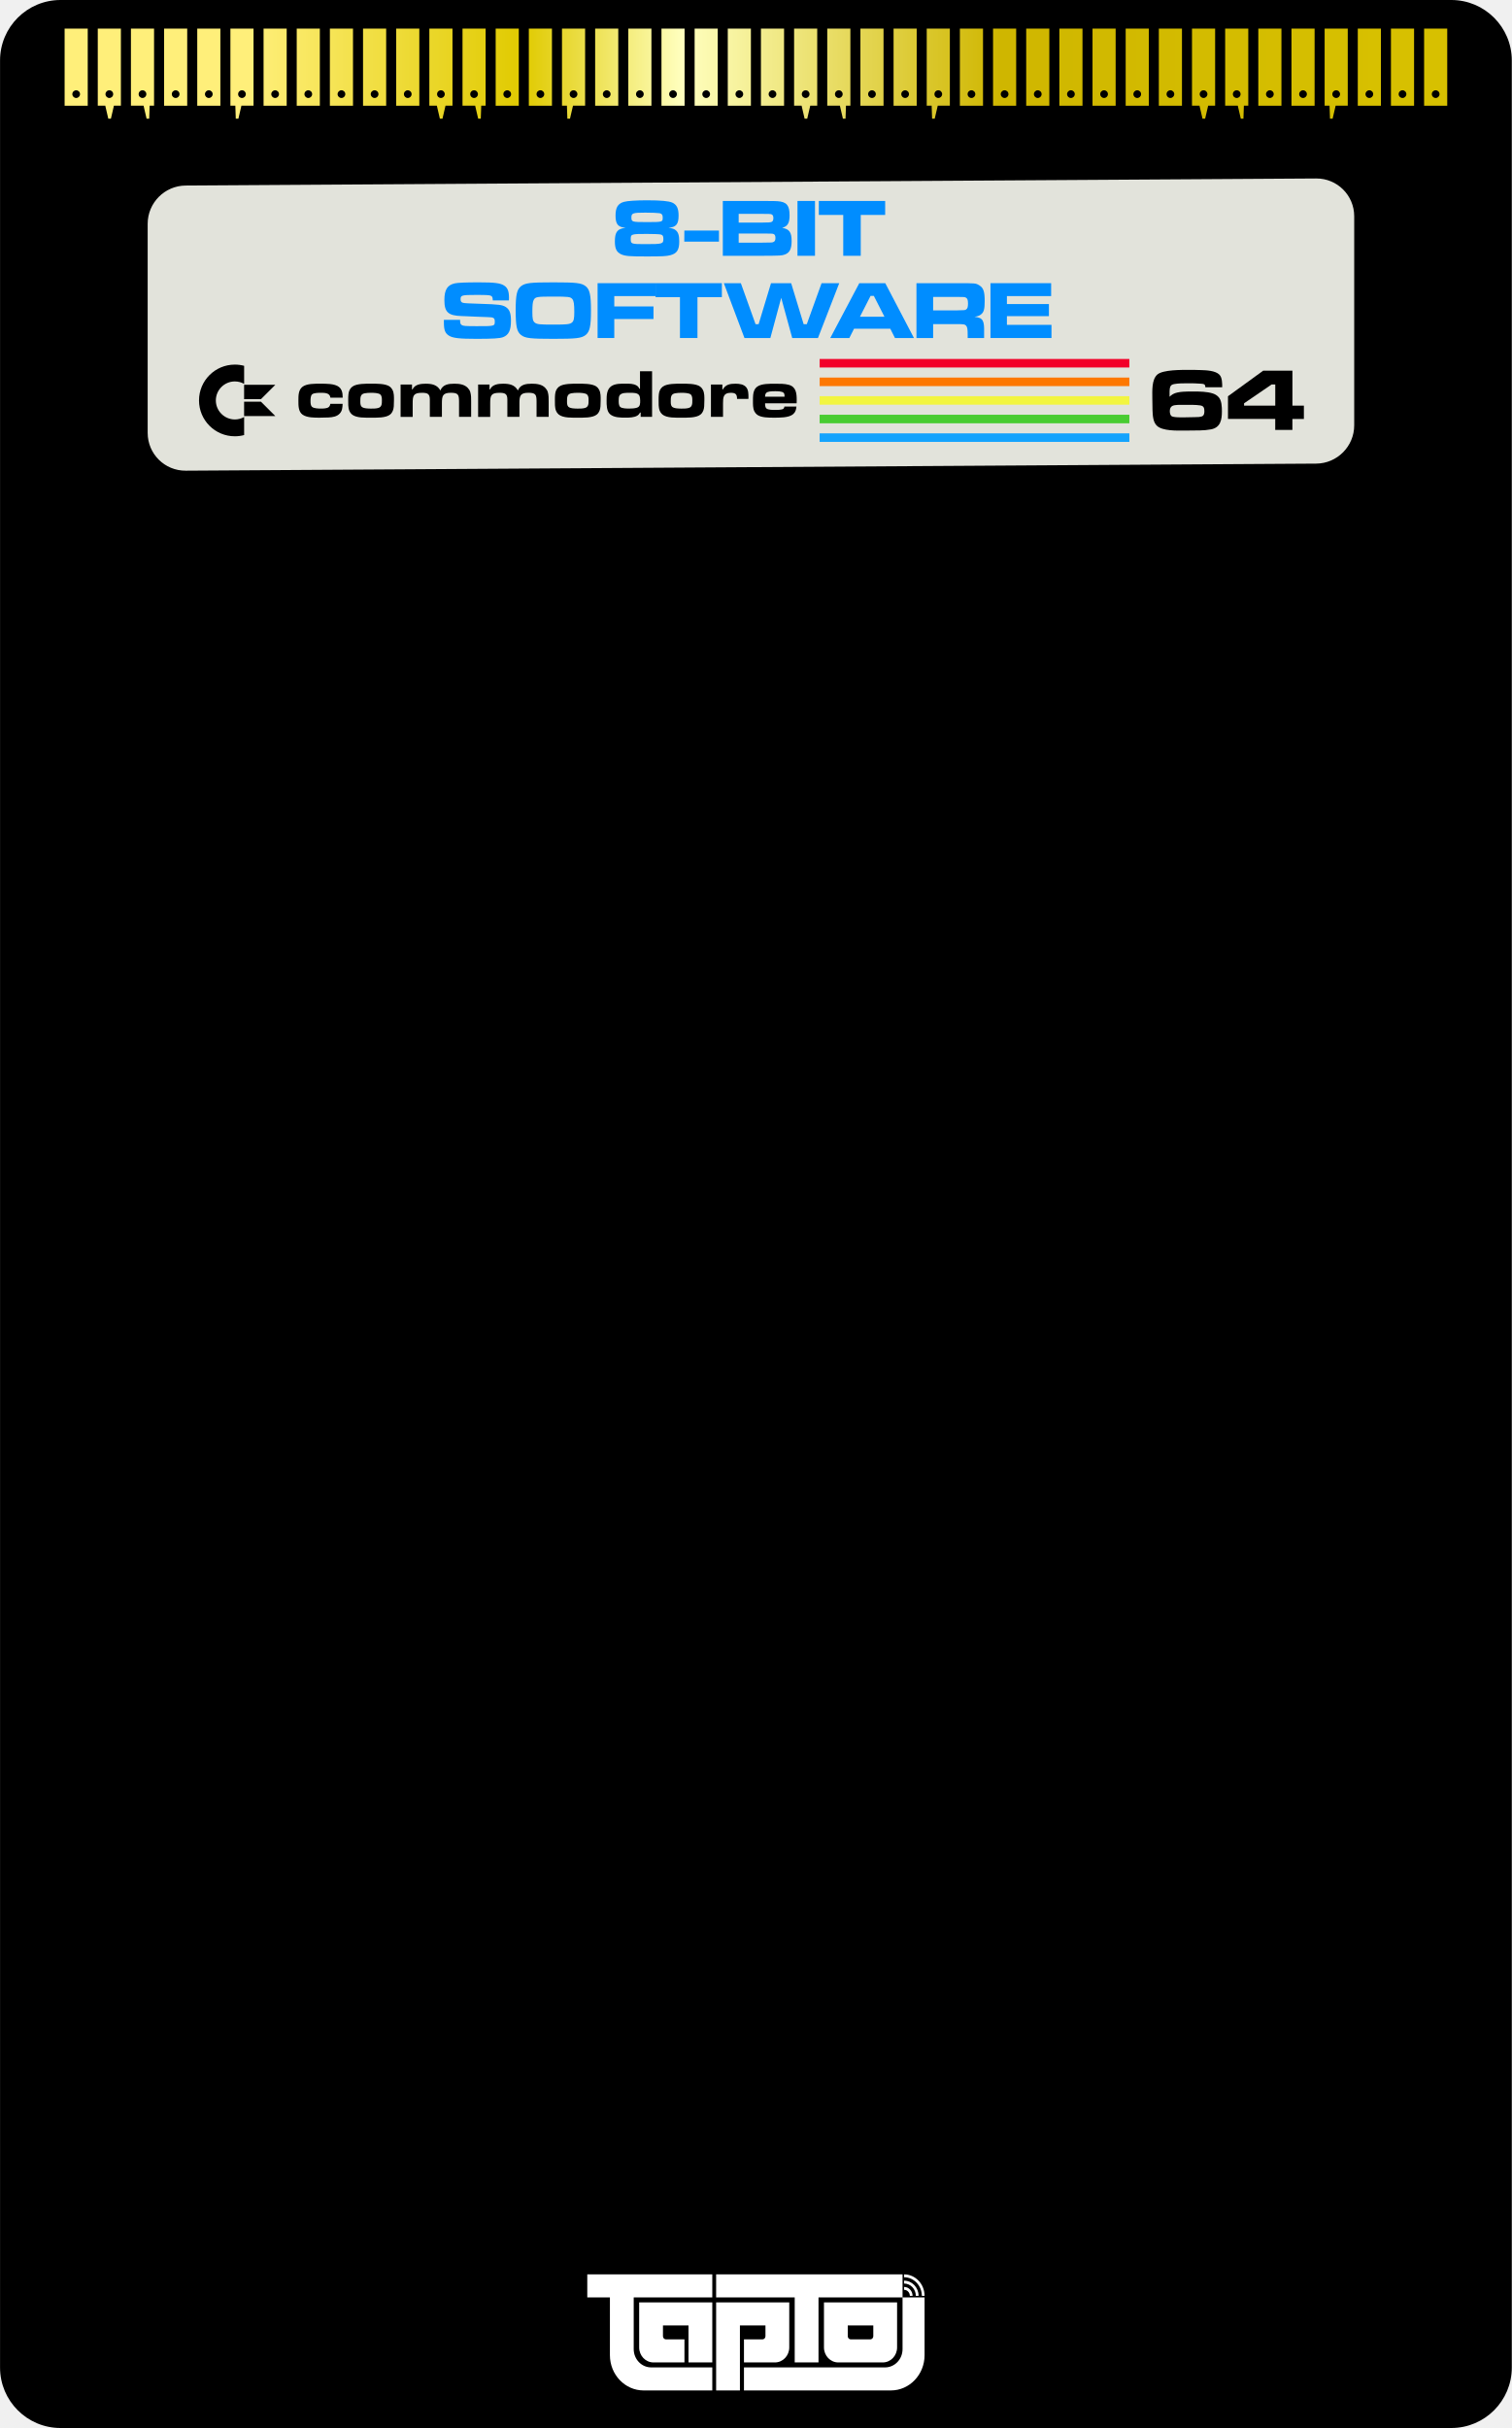
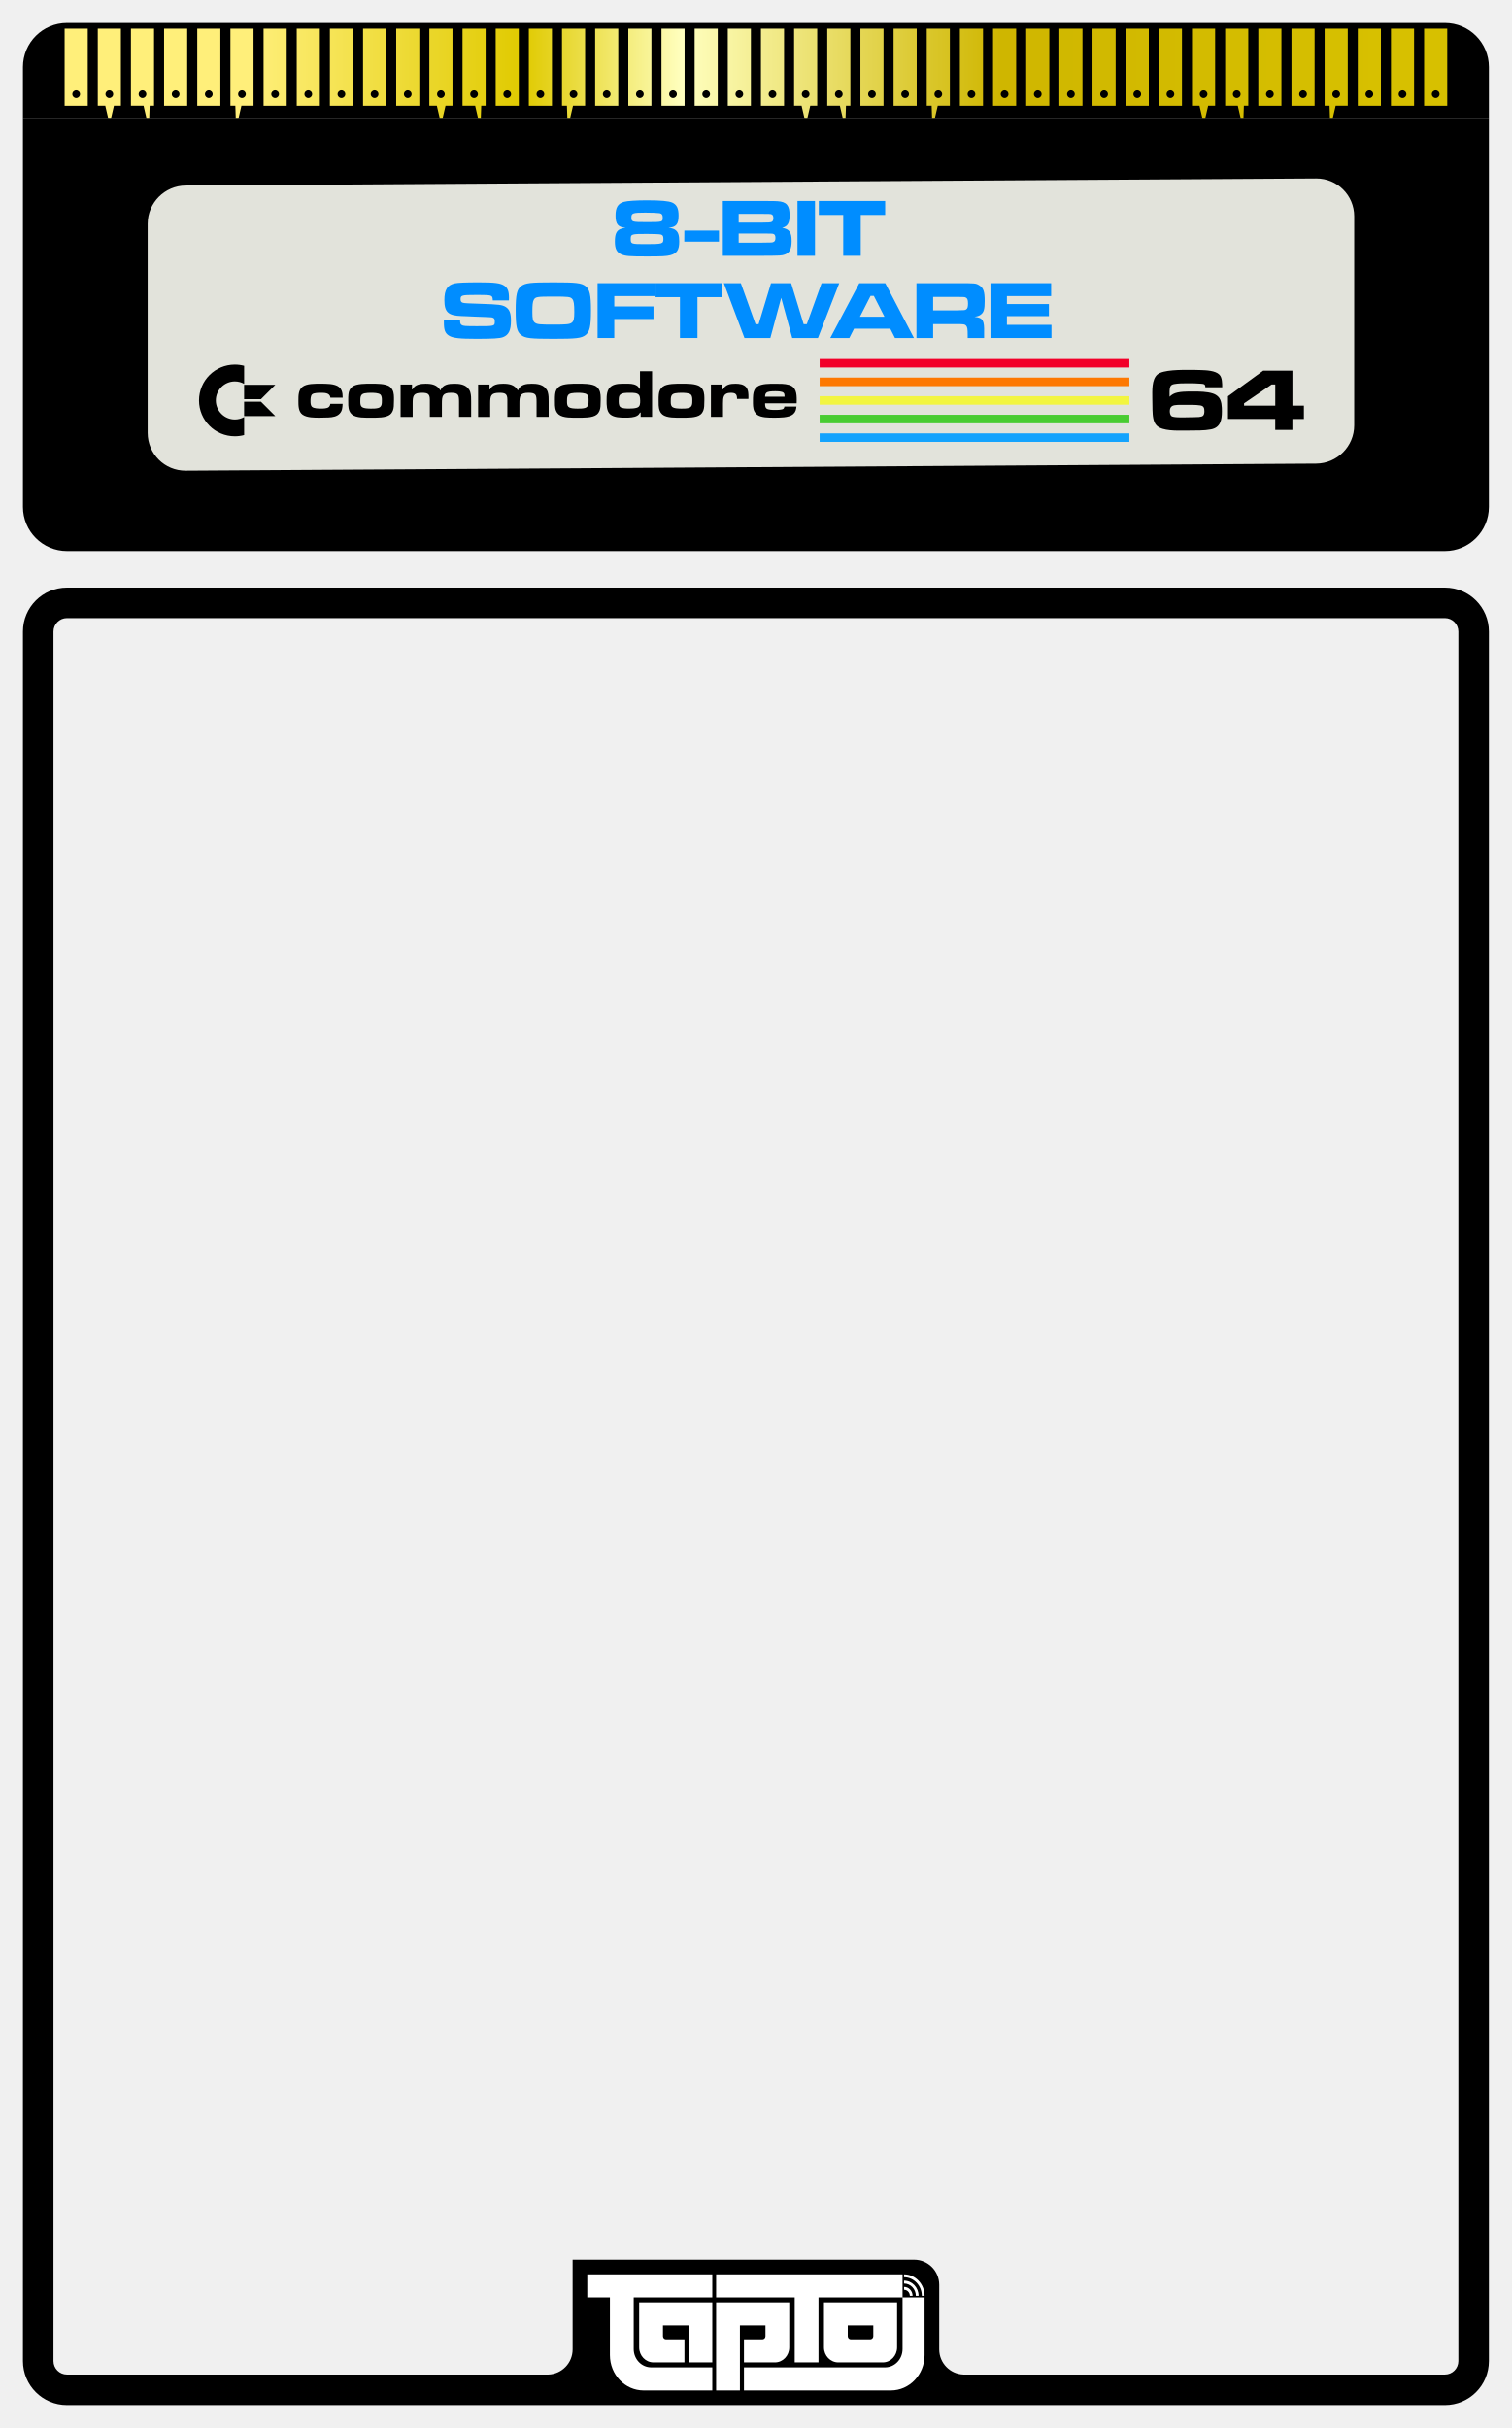
<svg xmlns="http://www.w3.org/2000/svg" width="619" height="994" viewBox="0 0 198.048 318.048" version="1.1" xml:space="preserve" style="clip-rule:evenodd;fill-rule:evenodd;stroke-linejoin:round;stroke-miterlimit:2" id="svg10">
  <g id="Background" transform="scale(0.32)" style="display:inline">
-     <path id="Sticker-Rounded" d="m 618.9,24.756 v 944.388 c 0,13.663 -11.093,24.756 -24.756,24.756 H 24.756 C 11.093,993.9 0,982.807 0,969.144 V 24.756 C 0,11.093 11.093,0 24.756,0 H 594.144 C 607.807,0 618.9,11.093 618.9,24.756 Z" />
+     <path id="Sticker-Rounded" d="m 618.9,24.756 v 944.388 c 0,13.663 -11.093,24.756 -24.756,24.756 H 24.756 C 11.093,993.9 0,982.807 0,969.144 V 24.756 C 0,11.093 11.093,0 24.756,0 H 594.144 C 607.807,0 618.9,11.093 618.9,24.756 Z" style="fill-opacity:0" />
  </g>
  <g id="Card-Frame" transform="scale(0.32)">
    <g id="Artwork-Area">
      <path d="m 609.525,258.529 v 707.992 c 0,9.936 -8.068,18.004 -18.004,18.004 H 27.379 c -9.936,0 -18.004,-8.068 -18.004,-18.004 V 258.529 c 0,-9.936 8.068,-18.004 18.004,-18.004 h 564.142 c 9.936,0 18.004,8.068 18.004,18.004 z M 394.418,972.025 h 197.103 c 3.038,0 5.504,-2.466 5.504,-5.504 V 258.529 c 0,-3.038 -2.466,-5.504 -5.504,-5.504 H 27.379 c -3.038,0 -5.504,2.466 -5.504,5.504 v 707.992 c 0,3.038 2.466,5.504 5.504,5.504 h 197.103 c 5.51,-0.187 9.926,-4.719 9.926,-10.274 v -36.737 h 139.803 c 5.674,0 10.281,4.607 10.281,10.281 v 26.456 c 0,5.555 4.416,10.087 9.926,10.274 z" id="path1" />
      <path id="TapTo-Logo---Bottom" d="m 369.478,940.449 h -34.407 v 26.612 h -9.741 v -26.612 h -32.172 v -9.435 h 76.32 z m 0,0 h 9.014 v 23.638 c 0,7.974 -6.176,14.438 -13.794,14.438 h -60.142 v -9.434 h 57.774 c 3.948,0 7.148,-3.35 7.148,-7.484 z m 0.616,-3.121 v -1.175 c 1.924,0 3.489,1.638 3.489,3.652 h -1.123 c 0,-1.366 -1.062,-2.477 -2.366,-2.477 z m 4.82,2.478 c 0,-2.783 -2.162,-5.047 -4.82,-5.047 v -1.176 c 3.277,0 5.943,2.792 5.943,6.223 z m 2.455,0 c 0,-4.199 -3.264,-7.616 -7.275,-7.616 v -1.176 c 4.63,0 8.398,3.944 8.398,8.792 z m -85.78,0.643 h -32.172 v 21.159 c 0,4.133 3.2,7.483 7.149,7.483 h 25.023 v 9.434 h -28.121 c -7.617,0 -13.793,-6.464 -13.793,-14.438 v -23.638 h -9.267 v -9.435 h 51.181 z m -29.937,2.03 h 29.937 v 24.582 h -9.741 v -15.147 h -10.455 v 4.407 c 0,0.721 0.558,1.305 1.247,1.305 h 7.551 v 9.435 h -12.676 c -3.238,0 -5.863,-2.748 -5.863,-6.138 z m 31.506,0 h 29.937 v 18.444 c 0,3.39 -2.625,6.138 -5.863,6.138 h -12.676 v -9.435 h 7.55 c 0.689,0 1.248,-0.584 1.248,-1.305 v -4.407 H 302.9 v 26.611 h -9.742 z m 74.085,0 v 18.444 c 0,3.39 -2.625,6.138 -5.863,6.138 h -18.21 c -3.238,0 -5.864,-2.748 -5.864,-6.138 v -18.444 z m -9.741,9.435 h -10.454 v 4.407 c 0,0.721 0.558,1.305 1.247,1.305 h 7.96 c 0.689,0 1.247,-0.584 1.247,-1.305 z" style="fill:#ffffff" />
    </g>
    <g id="Card-Top">
      <path id="Header-Background" d="m 609.525,48.574 v 158.932 c 0,9.958 -8.084,18.042 -18.041,18.042 H 27.416 c -9.957,0 -18.041,-8.084 -18.041,-18.042 V 48.574 Z" style="fill:#000000" />
      <path id="Pins-Background" d="M 9.375,48.574 V 27.416 c 0,-9.957 8.084,-18.041 18.041,-18.041 h 564.068 c 9.957,0 18.041,8.084 18.041,18.041 v 21.158 z" />
      <path id="Pins" d="M 35.903,11.708 V 43.269 H 26.434 V 11.708 Z m -4.735,25.247 c -0.87,0 -1.577,0.707 -1.577,1.58 0,0.87 0.707,1.577 1.577,1.577 0.871,0 1.578,-0.707 1.578,-1.577 0,-0.873 -0.707,-1.58 -1.578,-1.58 z M 171.65,11.708 v 31.561 h -9.469 V 11.708 Z m -4.735,25.247 c -0.87,0 -1.577,0.707 -1.577,1.58 0,0.87 0.707,1.577 1.577,1.577 0.871,0 1.578,-0.707 1.578,-1.577 0,-0.873 -0.707,-1.58 -1.578,-1.58 z M 483.869,11.708 v 31.561 h -9.47 V 11.708 Z m -4.736,25.247 c -0.87,0 -1.577,0.707 -1.577,1.58 0,0.87 0.707,1.577 1.577,1.577 0.871,0 1.579,-0.707 1.579,-1.577 0,-0.873 -0.708,-1.58 -1.579,-1.58 z M 320.972,11.708 v 31.561 h -9.469 V 11.708 Z m -4.735,25.247 c -0.87,0 -1.578,0.707 -1.578,1.58 0,0.87 0.708,1.577 1.578,1.577 0.871,0 1.578,-0.707 1.578,-1.577 0,-0.873 -0.707,-1.58 -1.578,-1.58 z M 76.627,11.708 V 43.269 H 67.158 V 11.708 Z m -4.735,25.247 c -0.87,0 -1.577,0.707 -1.577,1.58 0,0.87 0.707,1.577 1.577,1.577 0.871,0 1.578,-0.707 1.578,-1.577 0,-0.873 -0.707,-1.58 -1.578,-1.58 z M 212.374,11.708 v 31.561 h -9.469 V 11.708 Z m -4.735,25.247 c -0.87,0 -1.577,0.707 -1.577,1.58 0,0.87 0.707,1.577 1.577,1.577 0.871,0 1.579,-0.707 1.579,-1.577 0,-0.873 -0.708,-1.58 -1.579,-1.58 z M 524.593,11.708 v 31.561 h -9.47 V 11.708 Z m -4.736,25.247 c -0.869,0 -1.577,0.707 -1.577,1.58 0,0.87 0.708,1.577 1.577,1.577 0.872,0 1.579,-0.707 1.579,-1.577 0,-0.873 -0.707,-1.58 -1.579,-1.58 z M 361.696,11.708 v 31.561 h -9.469 V 11.708 Z m -4.735,25.247 c -0.87,0 -1.577,0.707 -1.577,1.58 0,0.87 0.707,1.577 1.577,1.577 0.871,0 1.578,-0.707 1.578,-1.577 0,-0.873 -0.707,-1.58 -1.578,-1.58 z M 117.351,11.708 v 31.561 h -9.469 V 11.708 Z m -4.735,25.247 c -0.87,0 -1.577,0.707 -1.577,1.58 0,0.87 0.707,1.577 1.577,1.577 0.871,0 1.579,-0.707 1.579,-1.577 0,-0.873 -0.708,-1.58 -1.579,-1.58 z M 253.099,11.708 v 31.561 h -9.47 V 11.708 Z m -4.736,25.247 c -0.87,0 -1.577,0.707 -1.577,1.58 0,0.87 0.707,1.577 1.577,1.577 0.871,0 1.579,-0.707 1.579,-1.577 0,-0.873 -0.708,-1.58 -1.579,-1.58 z M 565.317,11.708 v 31.561 h -9.47 V 11.708 Z m -4.735,25.247 c -0.87,0 -1.578,0.707 -1.578,1.58 0,0.87 0.708,1.577 1.578,1.577 0.871,0 1.578,-0.707 1.578,-1.577 0,-0.873 -0.707,-1.58 -1.578,-1.58 z M 402.42,11.708 v 31.561 h -9.469 V 11.708 Z m -4.735,25.247 c -0.87,0 -1.577,0.707 -1.577,1.58 0,0.87 0.707,1.577 1.577,1.577 0.871,0 1.578,-0.707 1.578,-1.577 0,-0.873 -0.707,-1.58 -1.578,-1.58 z M 144.501,11.708 v 31.561 h -9.47 V 11.708 Z m -4.736,25.247 c -0.869,0 -1.577,0.707 -1.577,1.58 0,0.87 0.708,1.577 1.577,1.577 0.872,0 1.579,-0.707 1.579,-1.577 0,-0.873 -0.707,-1.58 -1.579,-1.58 z M 456.719,11.708 V 43.269 H 447.25 V 11.708 Z m -4.735,25.247 c -0.87,0 -1.577,0.707 -1.577,1.58 0,0.87 0.707,1.577 1.577,1.577 0.871,0 1.578,-0.707 1.578,-1.577 0,-0.873 -0.707,-1.58 -1.578,-1.58 z M 280.248,11.708 v 31.561 h -9.47 V 11.708 Z m -4.735,25.247 c -0.87,0 -1.578,0.707 -1.578,1.58 0,0.87 0.708,1.577 1.578,1.577 0.871,0 1.578,-0.707 1.578,-1.577 0,-0.873 -0.707,-1.58 -1.578,-1.58 z M 592.466,11.708 v 31.561 h -9.469 V 11.708 Z m -4.735,25.247 c -0.87,0 -1.577,0.707 -1.577,1.58 0,0.87 0.707,1.577 1.577,1.577 0.871,0 1.578,-0.707 1.578,-1.577 0,-0.873 -0.707,-1.58 -1.578,-1.58 z M 429.57,11.708 V 43.269 H 420.1 V 11.708 Z m -4.736,25.247 c -0.869,0 -1.577,0.707 -1.577,1.58 0,0.87 0.708,1.577 1.577,1.577 0.872,0 1.579,-0.707 1.579,-1.577 0,-0.873 -0.707,-1.58 -1.579,-1.58 z M 90.202,11.708 v 31.561 h -9.47 V 11.708 Z m -4.735,25.247 c -0.87,0 -1.578,0.707 -1.578,1.58 0,0.87 0.708,1.577 1.578,1.577 0.871,0 1.578,-0.707 1.578,-1.577 0,-0.873 -0.707,-1.58 -1.578,-1.58 z M 225.949,11.708 V 43.269 H 216.48 V 11.708 Z m -4.735,25.247 c -0.87,0 -1.577,0.707 -1.577,1.58 0,0.87 0.707,1.577 1.577,1.577 0.871,0 1.578,-0.707 1.578,-1.577 0,-0.873 -0.707,-1.58 -1.578,-1.58 z M 538.168,11.708 v 31.561 h -9.47 V 11.708 Z m -4.736,25.247 c -0.87,0 -1.577,0.707 -1.577,1.58 0,0.87 0.707,1.577 1.577,1.577 0.871,0 1.579,-0.707 1.579,-1.577 0,-0.873 -0.708,-1.58 -1.579,-1.58 z M 375.271,11.708 v 31.561 h -9.47 V 11.708 Z m -4.735,25.247 c -0.87,0 -1.578,0.707 -1.578,1.58 0,0.87 0.708,1.577 1.578,1.577 0.871,0 1.578,-0.707 1.578,-1.577 0,-0.873 -0.707,-1.58 -1.578,-1.58 z M 130.926,11.708 v 31.561 h -9.469 V 11.708 Z m -4.735,25.247 c -0.87,0 -1.577,0.707 -1.577,1.58 0,0.87 0.707,1.577 1.577,1.577 0.871,0 1.578,-0.707 1.578,-1.577 0,-0.873 -0.707,-1.58 -1.578,-1.58 z M 266.673,11.708 v 31.561 h -9.469 V 11.708 Z m -4.735,25.247 c -0.87,0 -1.577,0.707 -1.577,1.58 0,0.87 0.707,1.577 1.577,1.577 0.871,0 1.578,-0.707 1.578,-1.577 0,-0.873 -0.707,-1.58 -1.578,-1.58 z M 578.892,11.708 v 31.561 h -9.47 V 11.708 Z m -4.736,25.247 c -0.87,0 -1.577,0.707 -1.577,1.58 0,0.87 0.707,1.577 1.577,1.577 0.871,0 1.579,-0.707 1.579,-1.577 0,-0.873 -0.708,-1.58 -1.579,-1.58 z M 415.995,11.708 v 31.561 h -9.469 V 11.708 Z m -4.735,25.247 c -0.87,0 -1.578,0.707 -1.578,1.58 0,0.87 0.708,1.577 1.578,1.577 0.871,0 1.578,-0.707 1.578,-1.577 0,-0.873 -0.707,-1.58 -1.578,-1.58 z M 158.076,11.708 v 31.561 h -9.47 V 11.708 Z m -4.736,25.247 c -0.87,0 -1.577,0.707 -1.577,1.58 0,0.87 0.707,1.577 1.577,1.577 0.871,0 1.579,-0.707 1.579,-1.577 0,-0.873 -0.708,-1.58 -1.579,-1.58 z M 470.294,11.708 v 31.561 h -9.47 V 11.708 Z m -4.735,25.247 c -0.87,0 -1.578,0.707 -1.578,1.58 0,0.87 0.708,1.577 1.578,1.577 0.871,0 1.578,-0.707 1.578,-1.577 0,-0.873 -0.707,-1.58 -1.578,-1.58 z M 307.397,11.708 v 31.561 h -9.469 V 11.708 Z m -4.735,25.247 c -0.87,0 -1.577,0.707 -1.577,1.58 0,0.87 0.707,1.577 1.577,1.577 0.871,0 1.579,-0.707 1.579,-1.577 0,-0.873 -0.708,-1.58 -1.579,-1.58 z m -8.839,-25.247 v 31.561 h -9.47 V 11.708 Z m -4.736,25.247 c -0.87,0 -1.577,0.707 -1.577,1.58 0,0.87 0.707,1.577 1.577,1.577 0.871,0 1.579,-0.707 1.579,-1.577 0,-0.873 -0.708,-1.58 -1.579,-1.58 z M 443.145,11.708 v 31.561 h -9.47 V 11.708 Z m -4.736,25.247 c -0.87,0 -1.577,0.707 -1.577,1.58 0,0.87 0.707,1.577 1.577,1.577 0.871,0 1.579,-0.707 1.579,-1.577 0,-0.873 -0.708,-1.58 -1.579,-1.58 z m -395.33,6.313 h -3.07 v -31.56 h 9.469 v 31.56 H 46.62 l -1.233,5.306 h -1.075 z m 1.664,-6.312 c -0.871,0 -1.578,0.707 -1.578,1.578 0,0.871 0.707,1.578 1.578,1.578 0.871,0 1.578,-0.707 1.578,-1.578 0,-0.871 -0.707,-1.578 -1.578,-1.578 z m 134.083,6.312 h -3.07 v -31.56 h 9.469 v 31.56 h -2.858 l -1.233,5.306 h -1.075 z m 1.664,-6.312 c -0.871,0 -1.578,0.707 -1.578,1.578 0,0.871 0.707,1.578 1.578,1.578 0.871,0 1.578,-0.707 1.578,-1.578 0,-0.871 -0.707,-1.578 -1.578,-1.578 z m 310.554,6.312 h -3.07 v -31.56 h 9.469 v 31.56 h -2.857 l -1.233,5.306 h -1.076 z m 1.665,-6.312 c -0.872,0 -1.579,0.707 -1.579,1.578 0,0.871 0.707,1.578 1.579,1.578 0.871,0 1.578,-0.707 1.578,-1.578 0,-0.871 -0.707,-1.578 -1.578,-1.578 z m -164.561,6.312 h -3.07 v -31.56 h 9.469 v 31.56 h -2.858 l -1.233,5.306 h -1.075 z m 1.664,-6.312 c -0.871,0 -1.578,0.707 -1.578,1.578 0,0.871 0.707,1.578 1.578,1.578 0.871,0 1.578,-0.707 1.578,-1.578 0,-0.871 -0.707,-1.578 -1.578,-1.578 z M 96.325,43.268 h -2.018 v -31.56 h 9.469 v 31.56 h -4.961 l -1.233,5.306 h -1.076 z m 2.717,-6.312 c -0.871,0 -1.578,0.707 -1.578,1.578 0,0.871 0.707,1.578 1.578,1.578 0.871,0 1.578,-0.707 1.578,-1.578 0,-0.871 -0.707,-1.578 -1.578,-1.578 z m 133.031,6.312 h -2.018 v -31.56 h 9.469 v 31.56 h -4.962 l -1.233,5.306 h -1.075 z m 2.716,-6.312 c -0.871,0 -1.578,0.707 -1.578,1.578 0,0.871 0.707,1.578 1.578,1.578 0.871,0 1.578,-0.707 1.578,-1.578 0,-0.871 -0.707,-1.578 -1.578,-1.578 z m 309.502,6.312 h -2.018 v -31.56 h 9.469 v 31.56 h -4.962 l -1.233,5.306 h -1.075 z m 2.716,-6.312 c -0.871,0 -1.578,0.707 -1.578,1.578 0,0.871 0.707,1.578 1.578,1.578 0.872,0 1.579,-0.707 1.579,-1.578 0,-0.871 -0.707,-1.578 -1.579,-1.578 z m -165.613,6.312 h -2.018 v -31.56 h 9.469 v 31.56 h -4.961 l -1.233,5.306 h -1.076 z m 2.717,-6.312 c -0.871,0 -1.578,0.707 -1.578,1.578 0,0.871 0.707,1.578 1.578,1.578 0.871,0 1.578,-0.707 1.578,-1.578 0,-0.871 -0.707,-1.578 -1.578,-1.578 z M 58.758,43.268 h -5.175 v -31.56 h 9.469 v 31.56 h -1.805 l -0.181,5.306 h -1.075 z m -0.44,-6.312 c -0.871,0 -1.578,0.707 -1.578,1.578 0,0.871 0.707,1.578 1.578,1.578 0.871,0 1.578,-0.707 1.578,-1.578 0,-0.871 -0.707,-1.578 -1.578,-1.578 z m 136.187,6.312 h -5.175 v -31.56 h 9.469 v 31.56 h -1.805 l -0.181,5.306 h -1.075 z m -0.44,-6.312 c -0.871,0 -1.578,0.707 -1.578,1.578 0,0.871 0.707,1.578 1.578,1.578 0.871,0 1.578,-0.707 1.578,-1.578 0,-0.871 -0.707,-1.578 -1.578,-1.578 z m 312.658,6.312 h -5.174 v -31.56 h 9.469 v 31.56 h -1.806 l -0.181,5.306 h -1.075 z m -0.44,-6.312 c -0.871,0 -1.578,0.707 -1.578,1.578 0,0.871 0.707,1.578 1.578,1.578 0.871,0 1.579,-0.707 1.579,-1.578 0,-0.871 -0.708,-1.578 -1.579,-1.578 z m -162.456,6.312 h -5.175 v -31.56 h 9.469 v 31.56 h -1.805 l -0.181,5.306 h -1.075 z m -0.44,-6.312 c -0.871,0 -1.578,0.707 -1.578,1.578 0,0.871 0.707,1.578 1.578,1.578 0.871,0 1.578,-0.707 1.578,-1.578 0,-0.871 -0.707,-1.578 -1.578,-1.578 z" style="fill:url(#_Linear1)" />
      <rect style="clip-rule:evenodd;fill:#e2e3db;fill-rule:evenodd;stroke:#000000;stroke-width:3.292;stroke-linejoin:round;stroke-miterlimit:4;stroke-dasharray:none;stroke-opacity:1" id="Top-Silver-Label" width="497.248" height="120.017" x="58.792" y="74.779" ry="17.22" transform="matrix(0.9999805,-0.00625102,0,1,0,0)" />
      <g transform="matrix(0.05869924,0,0,0.05869924,-6.326638,-7.97513)" aria-label="8-BIT SOFTWARE" style="font-style:normal;font-variant:normal;font-weight:normal;font-stretch:normal;font-size:573.333px;line-height:1;font-family:'Microgramma D Extended';-inkscape-font-specification:'Microgramma D Extended';text-align:center;letter-spacing:0px;word-spacing:0px;text-anchor:middle;clip-rule:evenodd;fill:#008dff;fill-opacity:1;fill-rule:evenodd;stroke:none;stroke-width:17.917;stroke-linejoin:round;stroke-miterlimit:2" id="8bit-Software">
        <path d="m 4470.397,1724.202 c -21.787,3.44 -30.387,5.733 -39.56,10.32 -25.227,12.613 -34.973,36.693 -34.973,85.427 0,51.027 12.613,75.68 45.293,90.013 28.667,12.04 56.187,14.333 178.88,14.333 107.787,0 134.733,-1.72 162.253,-8.6 46.44,-12.04 62.493,-37.267 62.493,-95.747 0,-44.147 -7.453,-66.507 -27.52,-80.84 -9.747,-7.453 -18.92,-10.32 -47.013,-14.907 52.747,-4.013 69.947,-24.653 69.947,-84.853 0,-49.88 -12.613,-76.253 -44.147,-90.587 -24.08,-10.893 -81.413,-16.053 -176.013,-16.053 -75.107,0 -137.027,4.013 -161.107,10.893 -41.853,12.04 -58.48,38.987 -58.48,95.747 0,60.2 17.2,80.84 69.947,84.853 z m 138.173,-105.493 c 41.853,0 87.147,1.72 99.76,4.013 14.907,2.867 21.213,11.467 21.213,29.24 0,32.68 0,32.68 -113.52,32.68 -100.333,0 -104.92,-1.147 -104.92,-32.68 0,-29.813 10.32,-33.253 97.467,-33.253 z m 11.467,148.493 c 41.28,0 87.72,1.72 95.747,4.013 13.76,3.44 18.347,10.32 18.347,29.813 0,35.547 -5.16,37.267 -124.987,37.267 -98.613,0 -102.627,-1.147 -102.627,-34.4 0,-35.547 2.867,-36.693 113.52,-36.693 z" style="font-size:573.333px;line-height:1;text-align:center;text-anchor:middle;fill:#008dff;fill-opacity:1;stroke-width:17.917" id="path4572" />
        <path d="m 4880.473,1743.695 -0.573,77.4 h 241.947 v -77.4 z" style="font-size:573.333px;line-height:1;text-align:center;text-anchor:middle;fill:#008dff;fill-opacity:1;stroke-width:17.917" id="path4574" />
        <path d="m 5148.722,1919.708 h 275.2 c 128.427,-0.573 134.733,-1.147 156.52,-8.6 33.827,-11.467 48.16,-39.56 48.16,-94.027 0,-61.347 -15.48,-83.707 -65.933,-92.307 38.413,-10.893 51.6,-33.253 51.6,-87.72 0,-69.373 -20.64,-93.453 -83.133,-98.04 -17.2,-1.147 -17.2,-1.147 -107.787,-1.72 h -274.627 z m 110.653,-231.627 v -60.773 h 163.973 c 52.747,0.573 54.467,0.573 60.773,1.72 12.04,2.867 17.2,11.467 17.2,27.52 0,13.76 -4.013,23.507 -12.613,26.947 -7.453,3.44 -24.08,4.587 -65.36,4.587 z m 0,139.893 v -63.64 h 164.547 c 67.653,0.573 67.653,0.573 73.387,1.72 13.187,2.867 18.347,10.893 18.347,28.667 0,16.053 -4.013,24.653 -13.76,28.667 -8.6,4.013 -8.6,4.013 -77.973,4.587 z" style="font-size:573.333px;line-height:1;text-align:center;text-anchor:middle;fill:#008dff;fill-opacity:1;stroke-width:17.917" id="path4576" />
        <path d="m 5669.425,1537.295 v 382.413 h 122.12 v -382.413 z" style="font-size:573.333px;line-height:1;text-align:center;text-anchor:middle;fill:#008dff;fill-opacity:1;stroke-width:17.917" id="path4578" />
        <path d="m 5818.285,1537.295 v 97.467 h 170.28 v 284.947 h 122.12 v -284.947 h 170.28 v -97.467 z" style="font-size:573.333px;line-height:1;text-align:center;text-anchor:middle;fill:#008dff;fill-opacity:1;stroke-width:17.917" id="path4580" />
        <path d="m 3203.321,2366.335 v 18.347 c 0,52.747 8.6,75.107 34.973,91.733 26.947,17.2 73.387,22.36 192.067,22.36 114.093,0 162.253,-2.867 185.187,-11.467 39.56,-14.907 55.613,-47.587 55.613,-114.093 0,-53.32 -9.747,-79.12 -36.12,-96.32 -24.653,-15.48 -49.307,-18.347 -175.44,-22.36 -80.84,-2.293 -112.373,-4.013 -122.693,-6.88 -12.04,-2.867 -17.2,-10.32 -17.2,-24.653 0,-28.093 8.027,-30.387 106.64,-30.387 82.56,0 96.893,1.147 106.64,6.88 8.6,5.16 10.32,10.32 11.467,31.533 h 112.373 c 0.573,-7.453 0.573,-15.48 0.573,-17.773 0,-45.293 -9.173,-69.373 -32.107,-84.853 -26.947,-18.347 -67.08,-23.507 -178.307,-23.507 -91.733,0 -144.48,2.293 -166.84,6.88 -52.747,11.467 -73.387,44.147 -73.387,116.96 0,84.28 26.373,108.36 120.973,111.227 l 30.96,1.147 61.92,2.867 91.733,3.44 c 37.267,0.573 45.867,6.307 45.867,29.24 0,33.827 0,33.827 -124.987,33.827 -81.987,0 -94.6,-1.147 -105.493,-8.027 -9.173,-5.733 -11.467,-13.187 -11.467,-36.12 z" style="font-size:573.333px;line-height:1;text-align:center;text-anchor:middle;fill:#008dff;fill-opacity:1;stroke-width:17.917" id="path4582" />
        <path d="m 3966.589,2104.895 c -159.96,0 -195.507,4.013 -224.747,26.373 -29.24,22.36 -37.84,61.347 -37.84,167.987 0,112.373 8.027,150.213 37.84,173.147 29.24,22.36 64.787,26.373 225.893,26.373 158.24,0 194.36,-4.013 223.6,-26.373 29.24,-22.36 37.84,-60.773 37.84,-170.853 0,-109.507 -8.6,-147.92 -37.84,-170.28 -29.24,-22.36 -64.787,-26.373 -224.747,-26.373 z m 0,99.187 c 106.64,0 119.253,1.72 132.44,17.2 10.32,12.613 13.76,34.4 13.76,91.16 0,46.44 -4.013,63.067 -17.2,73.387 -15.48,11.467 -34.4,13.76 -127.853,13.76 -96.32,0 -114.667,-1.72 -130.147,-13.76 -13.76,-10.893 -17.2,-26.373 -17.2,-73.96 0,-48.733 2.293,-70.52 9.173,-83.707 11.467,-22.36 22.36,-24.08 137.027,-24.08 z" style="font-size:573.333px;line-height:1;text-align:center;text-anchor:middle;fill:#008dff;fill-opacity:1;stroke-width:17.917" id="path4584" />
        <path d="m 4275.284,2110.628 v 382.413 h 116.387 v -132.44 h 273.48 v -87.72 h -273.48 v -72.24 h 287.813 v -90.013 z" style="font-size:573.333px;line-height:1;text-align:center;text-anchor:middle;fill:#008dff;fill-opacity:1;stroke-width:17.917" id="path4586" />
        <path d="m 4679.457,2110.628 v 97.467 h 170.28 v 284.947 h 122.12 v -284.947 h 170.28 v -97.467 z" style="font-size:573.333px;line-height:1;text-align:center;text-anchor:middle;fill:#008dff;fill-opacity:1;stroke-width:17.917" id="path4588" />
        <path d="m 5155.754,2110.628 143.907,382.413 h 180.6 l 75.68,-280.36 76.827,280.36 h 179.453 l 148.493,-382.413 h -123.267 l -103.2,286.093 h -21.787 l -87.147,-286.093 h -140.467 l -86.573,286.093 h -21.213 l -102.627,-286.093 z" style="font-size:573.333px;line-height:1;text-align:center;text-anchor:middle;fill:#008dff;fill-opacity:1;stroke-width:17.917" id="path4590" />
        <path d="m 6349.336,2493.042 h 132.44 l -200.093,-382.413 h -181.173 l -202.387,382.413 h 133.013 l 32.68,-64.787 h 252.84 z m -73.387,-148.493 h -170.853 l 73.96,-145.053 h 22.933 z" style="font-size:573.333px;line-height:1;text-align:center;text-anchor:middle;fill:#008dff;fill-opacity:1;stroke-width:17.917" id="path4592" />
        <path d="m 6499.191,2493.042 h 116.387 v -96.893 h 164.547 c 48.16,0 56.76,1.147 64.787,10.32 9.173,9.747 11.467,23.507 11.467,66.507 v 20.067 h 114.667 v -35.547 c 2.293,-88.293 -8.027,-105.493 -67.08,-112.373 22.933,-3.44 33.827,-7.453 44.72,-16.053 20.64,-15.48 26.373,-37.267 26.373,-94.027 0,-66.507 -8.6,-91.733 -37.84,-109.507 -24.653,-14.907 -24.653,-14.907 -156.52,-14.907 h -281.507 z m 116.387,-192.64 v -94.027 h 163.973 c 52.747,0.573 54.467,0.573 62.493,4.013 12.04,5.16 16.627,16.053 16.627,41.853 0,24.08 -3.44,35.547 -12.613,41.28 -8.027,5.733 -8.027,5.733 -66.507,6.88 z" style="font-size:573.333px;line-height:1;text-align:center;text-anchor:middle;fill:#008dff;fill-opacity:1;stroke-width:17.917" id="path4594" />
        <path d="m 7015.414,2110.628 v 382.413 h 425.413 v -91.733 h -310.747 v -60.773 h 292.973 v -84.28 h -292.973 v -55.613 h 308.453 v -90.013 z" style="font-size:573.333px;line-height:1;text-align:center;text-anchor:middle;fill:#008dff;fill-opacity:1;stroke-width:17.917" id="path4596" />
      </g>
      <g style="clip-rule:evenodd;fill-rule:evenodd;stroke-linejoin:round;stroke-miterlimit:2" id="Commodore-64" transform="matrix(0.1245493,0,0,0.1245493,88.79518,286.3034)">
        <g id="g1056" transform="translate(-132.9182,-1174.4)">
          <g id="g1020">
            <polygon style="clip-rule:evenodd;opacity:1;fill:#f20029;fill-rule:evenodd" id="polygon7_00000001656786455258842800000011693801996860144811_-0" class="st34" points="2114,55.5 3132,55.5 3132,83.5 2114,83.5 " />
            <polygon style="clip-rule:evenodd;opacity:1;fill:#fd7801;fill-rule:evenodd" class="st31" points="2114,116.6 3132,116.6 3132,144.7 2114,144.7 " id="polygon1013" />
            <polygon style="clip-rule:evenodd;opacity:1;fill:#f2f540;fill-rule:evenodd" class="st27" points="2114,177.8 3132,177.8 3132,205.7 2114,205.7 " id="polygon1015" />
            <polygon style="clip-rule:evenodd;opacity:1;fill:#48cc31;fill-rule:evenodd" class="st22" points="2114,238.8 3132,238.8 3132,266.9 2114,266.9 " id="polygon1017" />
            <polygon style="clip-rule:evenodd;opacity:1;fill:#14a3fd;fill-rule:evenodd" id="polygon15_00000025427389810582415990000006569259060333928854_-1" class="st38" points="2114,300 3132,300 3132,328 2114,328 " />
          </g>
          <g id="g1040">
            <path style="opacity:1;fill:#000000" class="st37" d="m 505.9,182.6 c -1.8,-16.4 -20,-15.9 -32.8,-15.9 -7,0 -21.6,0.2 -27.2,4.9 -5.4,4.5 -5.4,16.2 -5.4,22.5 0,6.1 0.2,14.1 4.9,18.6 5.6,5.4 21.1,5.8 28.3,5.8 4.9,0 9.7,0 14.6,-0.7 9.9,-1.3 15.7,-4.3 17.3,-14.8 H 546 c -0.4,11.9 -1.1,23.4 -9.9,32.3 -9.2,9.7 -23.4,11.7 -36.2,12.4 -9.7,0.4 -19.1,0.7 -28.7,0.7 -17.3,0 -42,0.4 -56.8,-9.9 -14.4,-10.1 -13.7,-31.2 -13.7,-46.7 0,-15.3 -0.2,-33.5 12.6,-44.2 13.9,-11.7 42.9,-10.8 60,-10.8 17.1,0 46.7,-0.7 60.9,10.8 3.8,3.1 6.3,6.3 8.3,11 3.4,7.9 3.6,15.5 3.8,24 z" id="path1022" />
            <path style="opacity:1;fill:#000000" class="st37" d="m 714.2,211.3 c -0.9,10.3 -3.6,19.5 -11.7,26.5 -13.7,11.9 -46,10.6 -62.9,10.6 -17.5,0 -48.5,1.6 -62.9,-10.6 -4,-3.4 -6.5,-7 -8.5,-11.7 -4.5,-11 -3.8,-24.9 -3.8,-36.6 0,-5.8 0,-11.9 0.7,-17.7 0.9,-10.1 4.7,-19.1 13,-25.4 13.5,-10.3 45.6,-9.7 61.5,-9.7 16.2,0 47.8,-0.7 61.5,9.7 3.8,2.9 6.3,5.8 8.5,10.1 5.8,10.3 5.2,23.6 5.2,35 0.1,6.5 -0.1,13.3 -0.6,19.8 z m -44,-38.8 c -5.8,-5.6 -22.9,-5.8 -30.3,-5.8 -7.2,0 -14.6,0.2 -21.6,1.6 -13.9,2.7 -14.1,13.5 -14.1,25.6 0,5.8 -0.2,13.7 4,18.2 6.1,6.5 23.6,6.5 31.7,6.5 7.6,0 15.7,0 23.1,-2 12.4,-3.4 12.1,-14.6 12.1,-25.6 0,-6.1 -0.2,-14 -4.9,-18.5 z" id="path1024" />
            <path style="opacity:1;fill:#000000" class="st37" d="M 928.7,245.6 V 196 c 0,-22.9 -2.5,-29.4 -26.9,-29.4 -27.4,0 -29.4,10.8 -29.4,35.3 v 43.8 h -39.7 v -49.6 -7.4 c 0,-19.3 -8.3,-22 -26.3,-22 -28.3,0 -30.1,10.1 -30.1,35.3 v 43.8 H 736.6 V 139.5 h 37.5 v 15.9 h 1.8 c 7.4,-16.4 27.2,-18.6 43.1,-18.6 20.2,0 38,3.4 48.3,22.2 8.1,-19.8 26.9,-22.2 46,-22.2 15.5,0 32.8,1.8 44,13.7 3.8,4 6.7,8.3 8.3,13.7 3.1,10.3 2.9,21.3 2.9,31.9 v 49.6 z" id="path1026" />
            <path style="opacity:1;fill:#000000" class="st37" d="M 1183.5,245.6 V 196 c 0,-22.9 -2.5,-29.4 -26.9,-29.4 -27.4,0 -29.4,10.8 -29.4,35.3 v 43.8 h -39.7 v -49.6 -7.4 c 0,-19.3 -8.3,-22 -26.3,-22 -28.3,0 -30.1,10.1 -30.1,35.3 v 43.8 H 991.4 V 139.5 h 37.5 v 15.9 h 1.8 c 7.4,-16.4 27.2,-18.6 43.1,-18.6 20.2,0 38,3.4 48.3,22.2 8.1,-19.8 26.9,-22.2 46,-22.2 15.5,0 32.8,1.8 44,13.7 3.8,4 6.7,8.3 8.3,13.7 3.1,10.3 2.9,21.3 2.9,31.9 v 49.6 z" id="path1028" />
            <path style="opacity:1;fill:#000000" class="st37" d="m 1393.6,211.3 c -0.9,10.3 -3.6,19.5 -11.7,26.5 -13.7,11.9 -46,10.6 -62.9,10.6 -17.5,0 -48.5,1.6 -62.9,-10.6 -4,-3.4 -6.5,-7 -8.5,-11.7 -4.5,-11 -3.8,-24.9 -3.8,-36.6 0,-5.8 0,-11.9 0.7,-17.7 0.9,-10.1 4.7,-19.1 13,-25.4 13.5,-10.3 45.6,-9.7 61.5,-9.7 16.2,0 47.8,-0.7 61.5,9.7 3.8,2.9 6.3,5.8 8.5,10.1 5.8,10.3 5.2,23.6 5.2,35 0.1,6.5 -0.1,13.3 -0.6,19.8 z m -44,-38.8 c -5.8,-5.6 -22.9,-5.8 -30.3,-5.8 -7.2,0 -14.6,0.2 -21.6,1.6 -13.9,2.7 -14.1,13.5 -14.1,25.6 0,5.8 -0.2,13.7 4,18.2 6.1,6.5 23.6,6.5 31.7,6.5 7.6,0 15.7,0 23.1,-2 12.4,-3.4 12.1,-14.6 12.1,-25.6 0.1,-6.1 -0.2,-14 -4.9,-18.5 z" id="path1030" />
            <path style="opacity:1;fill:#000000" class="st37" d="m 1525.7,245.6 v -13.9 h -2 c -2.7,4.5 -4.7,7.4 -9.2,10.1 -9.9,6.1 -26.5,6.5 -37.7,6.5 -16.4,0 -38.6,0.2 -51.6,-11.2 -11.7,-10.3 -11.5,-30.8 -11.5,-45.1 0,-16.6 0.4,-36.8 15.7,-47.2 13.5,-9 32.3,-8.1 47.8,-8.1 11.7,0 24.5,-0.2 34.8,5.8 5.2,2.9 7,5.8 9.9,11 h 1.6 V 95.9 h 39.7 v 149.8 z m -4,-69 c -4.7,-10.8 -21.8,-9.9 -31.4,-9.9 -9.9,0 -29.9,-1.1 -34.8,10.1 -1.8,4.5 -2,10.3 -2,15 0,6.3 -0.2,15.9 4.5,20.9 5.4,5.8 22.7,5.8 29.9,5.8 8.1,0 18,-0.4 25.6,-2.9 10.8,-3.4 10.6,-13.7 10.6,-23.4 -0.2,-4.9 -0.4,-10.9 -2.4,-15.6 z" id="path1032" />
            <path style="opacity:1;fill:#000000" class="st37" d="m 1734.5,211.3 c -0.9,10.3 -3.6,19.5 -11.7,26.5 -13.7,11.9 -46,10.6 -62.9,10.6 -17.5,0 -48.5,1.6 -62.9,-10.6 -4,-3.4 -6.5,-7 -8.5,-11.7 -4.5,-11 -3.8,-24.9 -3.8,-36.6 0,-5.8 0,-11.9 0.7,-17.7 0.9,-10.1 4.7,-19.1 13,-25.4 13.5,-10.3 45.6,-9.7 61.5,-9.7 16.2,0 47.8,-0.7 61.5,9.7 3.8,2.9 6.3,5.8 8.5,10.1 5.8,10.3 5.2,23.6 5.2,35 0.1,6.5 -0.2,13.3 -0.6,19.8 z m -43.9,-38.8 c -5.8,-5.6 -22.9,-5.8 -30.3,-5.8 -7.2,0 -14.6,0.2 -21.6,1.6 -13.9,2.7 -14.1,13.5 -14.1,25.6 0,5.8 -0.2,13.7 4,18.2 6.1,6.5 23.6,6.5 31.7,6.5 7.6,0 15.7,0 23.1,-2 12.4,-3.4 12.1,-14.6 12.1,-25.6 0,-6.1 -0.2,-14 -4.9,-18.5 z" id="path1034" />
            <path style="opacity:1;fill:#000000" class="st37" d="m 1879.8,186.7 h -37.3 c 0,-15.7 -5.2,-20 -20.9,-20 -24.5,0 -25.2,15.5 -25.2,35 v 44 h -39.7 V 139.5 h 37.5 v 15.9 h 1.8 c 9.2,-16.4 24,-18.6 41.3,-18.6 12.4,0 27.2,1.6 35.5,11.9 7.4,9.2 7.2,22.5 7.2,33.7 0,1.4 -0.2,2.9 -0.2,4.3 z" id="path1036" />
            <path style="opacity:1;fill:#000000" class="st37" d="m 2038.4,201.2 h -103.7 c 0,6.1 -0.2,13 4.9,17.3 5.4,4.3 20.4,4.5 26.9,4.5 6.5,0 24.7,0.2 29,-4.5 1.8,-1.8 2.2,-4.3 2.7,-6.7 h 39.5 c -0.9,10.1 -2.9,18 -10.6,24.9 -13.7,12.4 -46.5,11.7 -63.8,11.7 -15.7,0 -42,0.2 -55,-9.9 -4,-3.1 -6.7,-6.7 -9,-11.2 -4.9,-10.3 -4.5,-23.1 -4.5,-34.1 0,-6.7 0,-13.5 0.7,-20 1.1,-10.8 4.7,-20.4 13.7,-26.9 13.9,-10.1 41.8,-9.4 58.2,-9.4 15,0 31.4,-0.4 46,3.8 23.6,7 25.2,28.5 25.2,49.9 0,3.4 0,7 -0.2,10.6 z M 1998.6,177 c 0,-4 -0.2,-7.2 -3.1,-10.3 -4.7,-5.2 -20.9,-5.2 -27.4,-5.2 -6.1,0 -12.1,0 -18,0.9 -11.2,1.6 -15.3,5.8 -15.5,17.1 h 64 z" id="path1038" />
          </g>
          <g id="g1046">
            <path style="opacity:1;fill:#000000" class="st37" d="m 3381.8,148.6 c 0,-2.9 -0.3,-7 -2.9,-9.1 -2.6,-2 -6.7,-2.3 -9.6,-2.6 -15.2,-1.5 -31,-1.5 -46.4,-1.5 -14.3,0 -29.8,0 -43.8,2.6 -3.2,0.6 -6.1,1.5 -8.8,3.5 -6.7,5.3 -6.1,19.9 -6.1,27.4 v 7.6 3.2 c 3.5,-3.5 7,-6.4 11.4,-8.8 16.4,-9.3 49.1,-8.5 67.4,-8.5 19.9,0 44.1,0.3 63.1,6.4 7,2.3 12.8,5.5 18.1,10.8 11.7,11.4 12,33.3 12,48.5 0,27.7 -4.7,52.6 -35.6,58.7 -12,2.3 -24.2,3.2 -36.2,3.5 -17.5,0.3 -34.7,0.6 -52.3,0.6 -24.5,0 -70.4,1.5 -89.1,-15.5 -13.4,-12 -14.3,-35.3 -14.9,-52 -0.3,-12.8 -0.6,-26 -0.6,-38.8 0,-23.4 -2.6,-61.3 16.6,-78 18.4,-16.1 81.2,-15.2 104.2,-15.2 12.8,0 25.7,0 38.5,0.6 17.8,0.6 47.9,1.5 61.3,15.2 9.3,9.6 9.1,28.6 9.1,41.2 h -55.4 z m -16.9,59.5 c -15.8,-2.3 -32.7,-1.8 -48.8,-1.8 -11.7,0 -23.7,-0.6 -35.3,1.2 -11.4,1.8 -15.8,8.8 -15.8,19.9 0,5 1.2,11.4 4.7,15.2 5.8,6.1 38.8,4.7 46.4,4.7 10.2,0 20.1,-0.3 30.4,-0.6 7.3,-0.3 22.2,0.6 28,-5 3.5,-3.5 4.1,-9.9 4.1,-14.6 0,-10.8 -2.3,-17.3 -13.7,-19 z" id="path1042" />
            <path style="opacity:1;fill:#000000" class="st37" d="m 3667.9,252.5 v 36.2 h -56.4 V 252.5 H 3456.2 V 178 l 115.7,-84 h 96.1 v 114.8 h 37.7 v 43.8 h -37.8 z m -56.3,-113.2 h -12 l -90.5,61.9 v 7.6 h 102.5 z" id="path1044" />
          </g>
          <g id="g1054">
            <path style="opacity:1;fill:#000000" class="st37" d="m 129.3,191.8 c 0,-34.4 28,-62.5 62.5,-62.5 11.1,0 21.4,2.9 30.5,8 V 78 C 212.6,75.4 202.4,74 191.8,74 126.7,74 74,126.7 74,191.8 c 0,65.1 52.7,117.8 117.8,117.8 10.5,0 20.7,-1.4 30.5,-4 v -59.3 c -9,5.1 -19.4,8 -30.5,8 -34.5,-0.1 -62.5,-28.2 -62.5,-62.5 z" id="path1048" />
            <polygon style="opacity:1;fill:#000000" class="st37" points="277.7,187.5 324.8,140.4 222.2,140.4 222.2,187.5 " id="polygon1050" />
            <polygon style="opacity:1;fill:#000000" class="st37" points="222.2,243.1 324.8,243.1 277.7,196 222.2,196 " id="polygon1052" />
          </g>
        </g>
      </g>
    </g>
  </g>
  <defs id="defs10">
    <linearGradient id="_Linear1" x1="0" y1="0" x2="1" y2="0" gradientUnits="userSpaceOnUse" gradientTransform="matrix(-464.131,0,0,-464.086,567.296,12.8094)">
      <stop offset="0" style="stop-color:#d7c000;stop-opacity:1" id="stop6" />
      <stop offset="0.34" style="stop-color:#cfb600;stop-opacity:1" id="stop7" />
      <stop offset="0.62" style="stop-color:#ffffbf;stop-opacity:1" id="stop8" />
      <stop offset="0.76" style="stop-color:#e0ca00;stop-opacity:1" id="stop9" />
      <stop offset="1" style="stop-color:#ffef7a;stop-opacity:1" id="stop10" />
    </linearGradient>
  </defs>
</svg>
